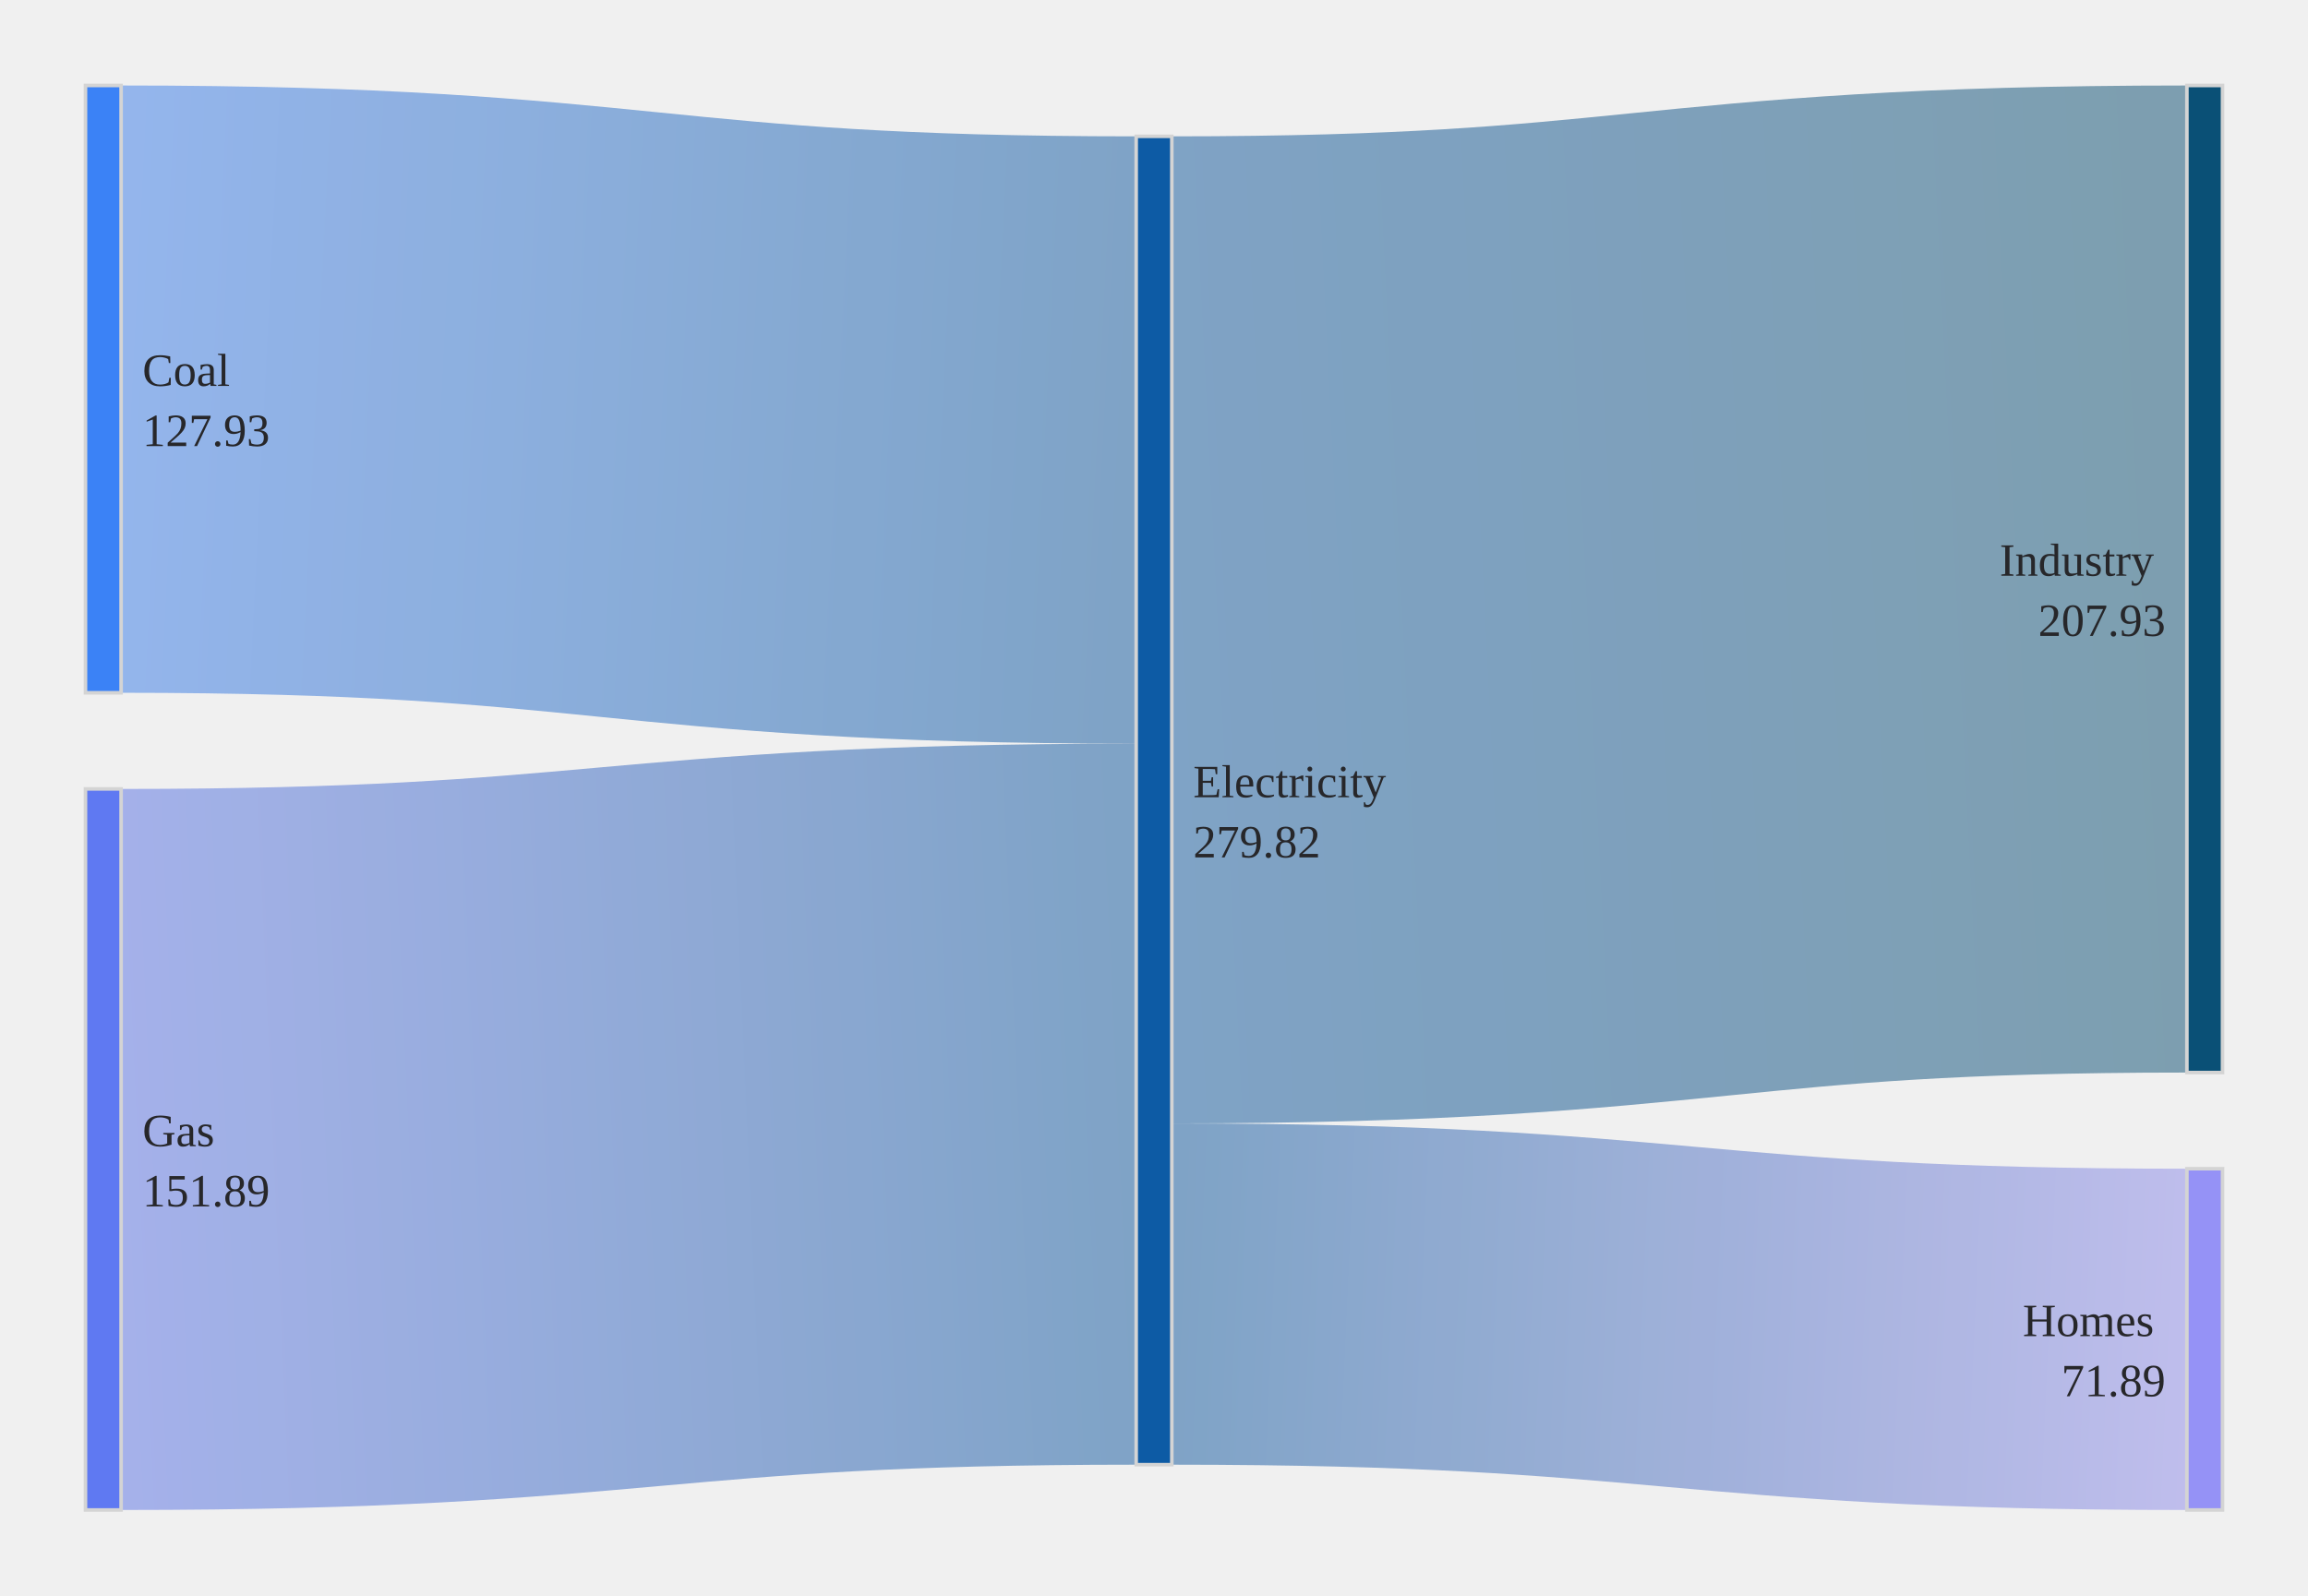
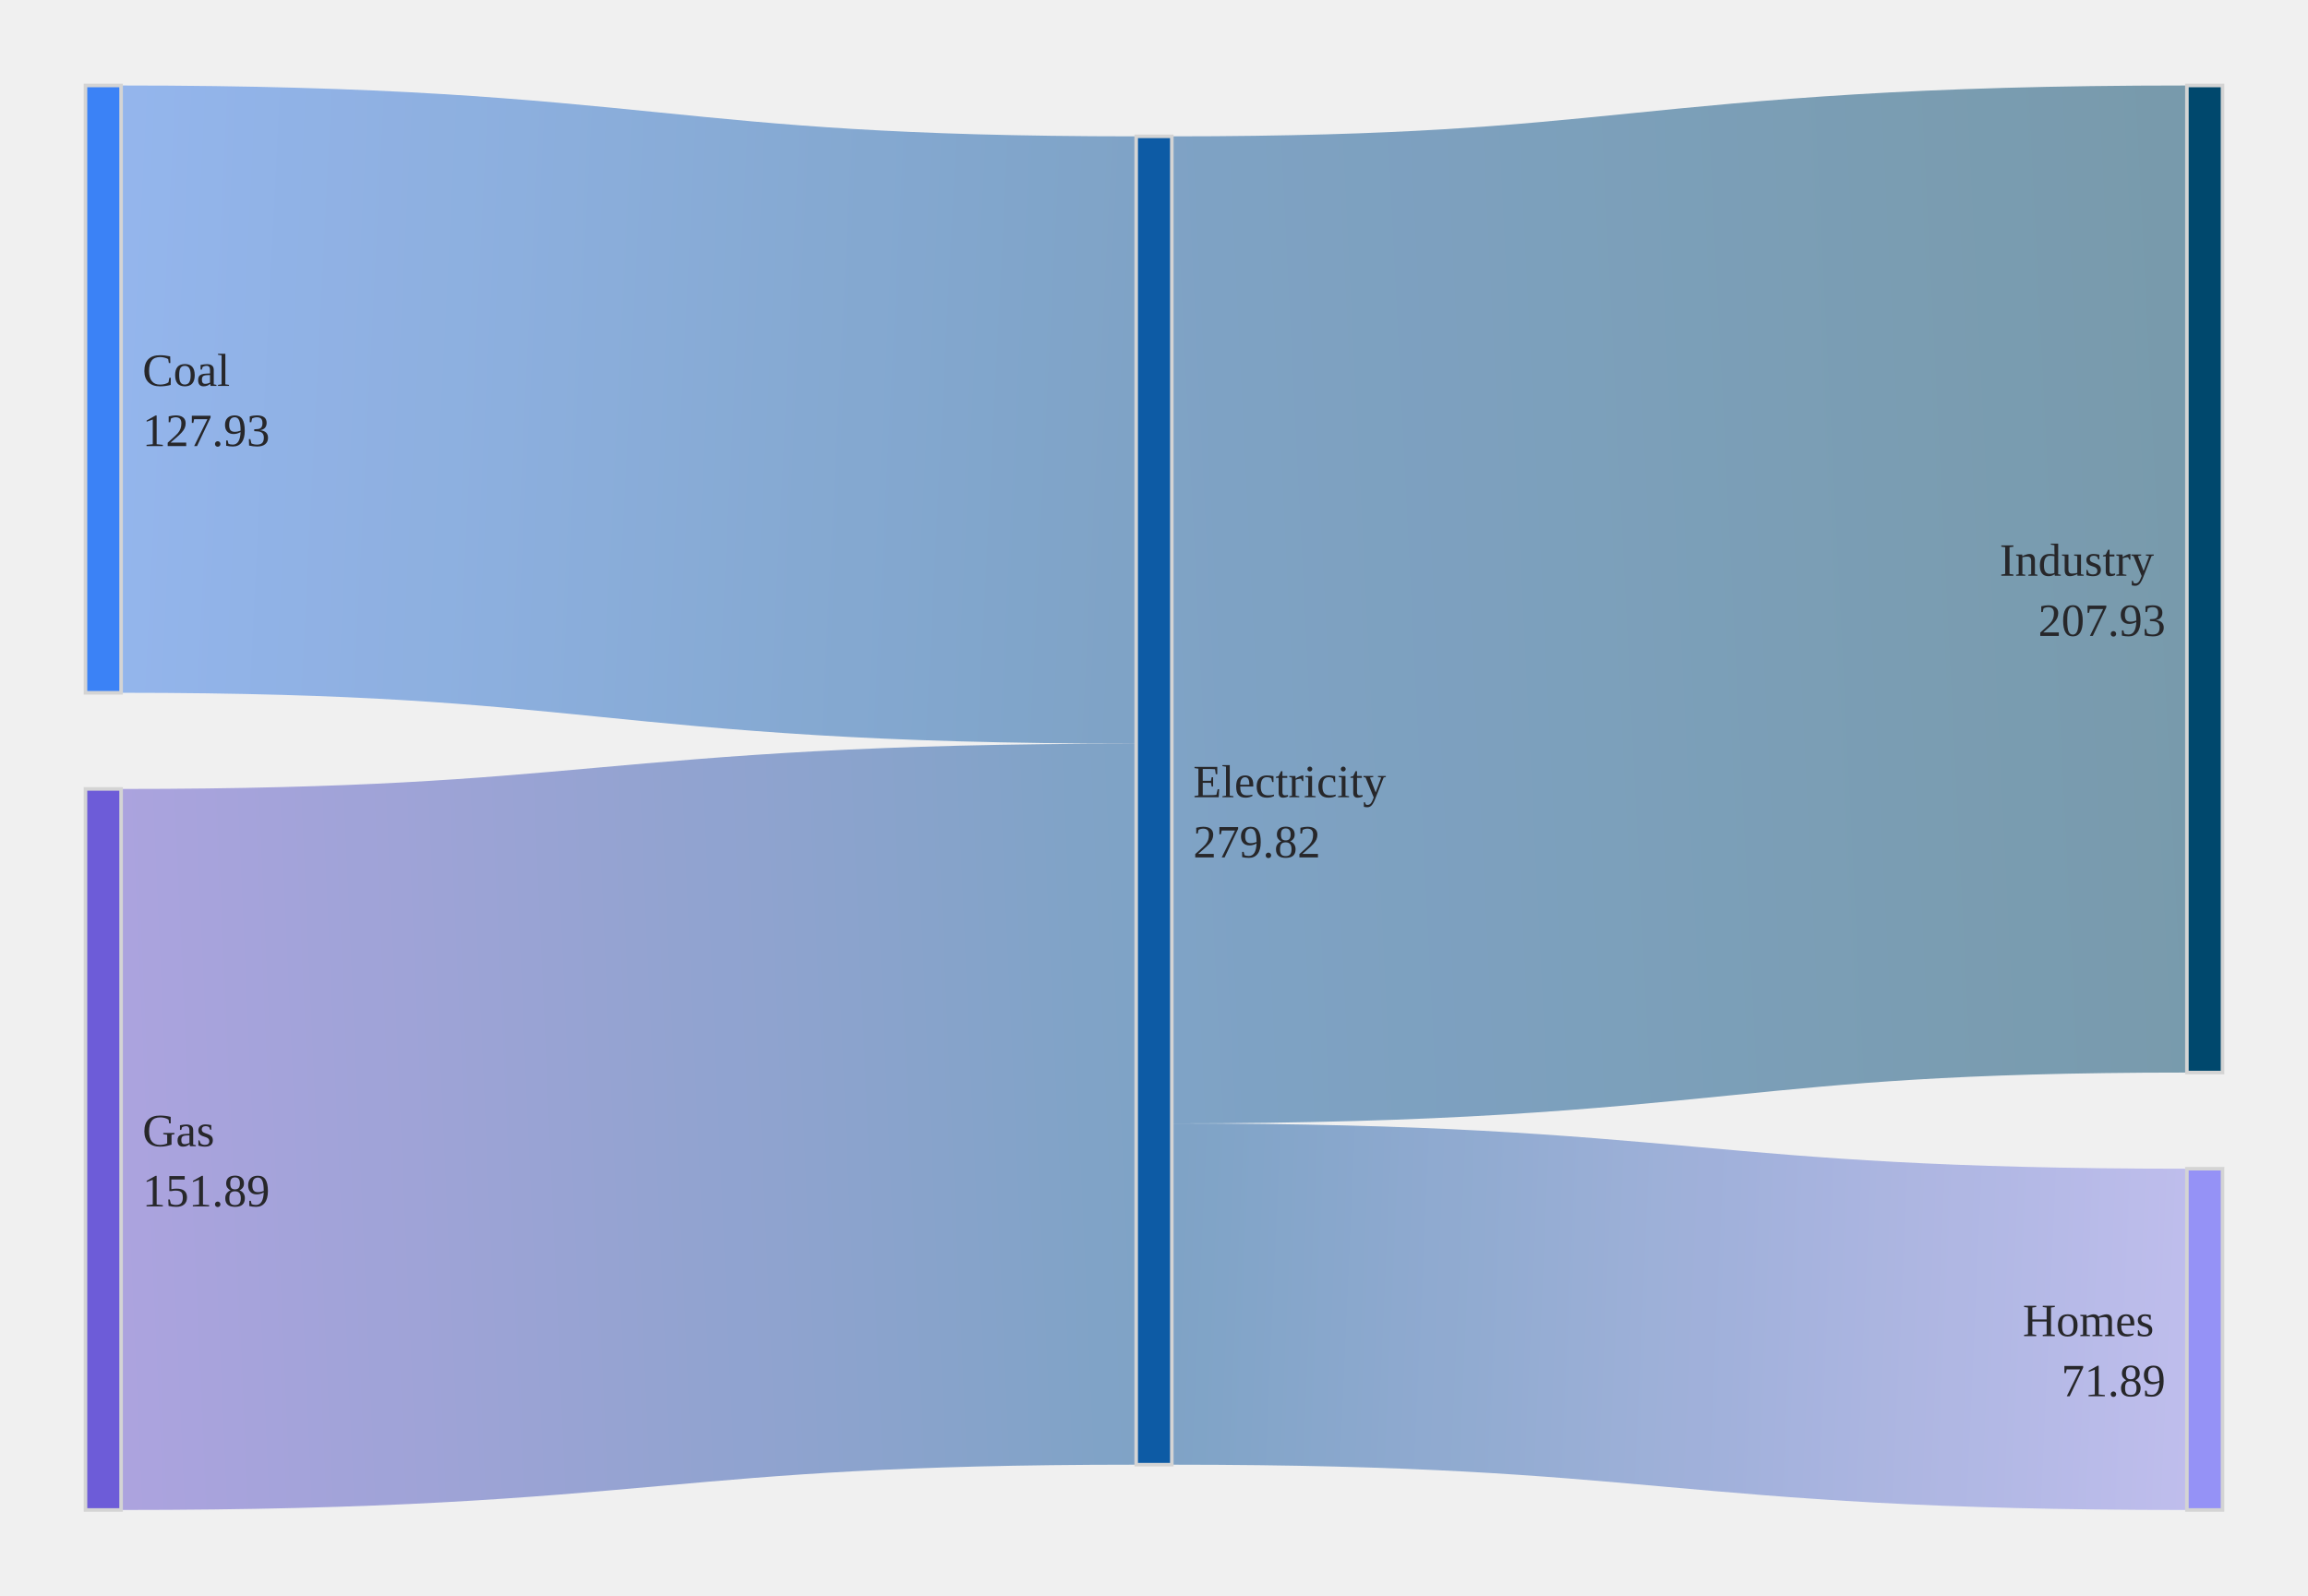
- <svg xmlns="http://www.w3.org/2000/svg" width="648" height="448" viewBox="0 0 648 448" style="--bg:#FFFFFF;--fg:#27272A;--font:Inter;background:#FFFFFF" aria-roledescription="sankey diagram" role="img">
+ <svg xmlns="http://www.w3.org/2000/svg" width="648" height="448" viewBox="0 0 648 448" style="--bg:#FFFFFF;--fg:#27272A;--font:Inter;background:#FFFFFF" aria-roledescription="sankey diagram" role="img" class="am-984k2x">
  <style>
-   text { font-family: var(--font, 'Inter'), system-ui, sans-serif; }
-   svg {
+   .am-984k2x text { font-family: var(--font, 'Inter'), system-ui, sans-serif; }
+   svg.am-984k2x {
    /* Derived from --bg and --fg (overridable via --line, --accent, etc.) */
    --_text:          #27272A;
    --_text-sec:      #575759;
    --_text-muted:    #707072;
    --_text-faint:    #8a8a8c;
    --_line:          #939395;
    --_arrow:         #47474a;
    --_node-fill:     #f9f9f9;
    --_node-stroke:   #d4d4d4;
    --_group-fill:    #FFFFFF;
    --_group-hdr:     #f4f4f4;
    --_inner-stroke:  #e5e5e5;
    --_key-badge:     #e9e9ea;
  }
</style>
  <defs>
    <linearGradient id="char-sankey-sankey-gradient-1" gradientUnits="userSpaceOnUse" x1="34" y1="109.27" x2="319" y2="123.55">
      <stop offset="0%" stop-color="#3b82f6" />
      <stop offset="100%" stop-color="#0d5ba5" />
    </linearGradient>
    <linearGradient id="char-sankey-sankey-gradient-2" gradientUnits="userSpaceOnUse" x1="34" y1="322.77" x2="319" y2="310.05">
-       <stop offset="0%" stop-color="#5f79f2" />
+       <stop offset="0%" stop-color="#6d5cd8" />
      <stop offset="100%" stop-color="#0d5ba5" />
    </linearGradient>
    <linearGradient id="char-sankey-sankey-gradient-3" gradientUnits="userSpaceOnUse" x1="329" y1="176.87" x2="614" y2="162.59">
      <stop offset="0%" stop-color="#0d5ba5" />
-       <stop offset="100%" stop-color="#0a5076" />
+       <stop offset="100%" stop-color="#00486d" />
    </linearGradient>
    <linearGradient id="char-sankey-sankey-gradient-4" gradientUnits="userSpaceOnUse" x1="329" y1="363.37" x2="614" y2="376.09">
      <stop offset="0%" stop-color="#0d5ba5" />
      <stop offset="100%" stop-color="#9592f6" />
    </linearGradient>
  </defs>
  <path class="sankey-link" d="M 34 109.27 C 176.5 109.27, 176.5 123.55, 319 123.55" fill="none" stroke="url(#char-sankey-sankey-gradient-1)" stroke-width="170.53" opacity="0.5" style="mix-blend-mode:multiply" data-source="Coal" data-target="Electricity" data-value="127.93" data-relationship="flow" data-direction="forward" data-id="link:Coal-&gt;Electricity" data-role="edge" data-from="Coal" data-to="Electricity" role="graphics-symbol" aria-roledescription="relation" aria-label="Coal to Electricity" />
  <path class="sankey-link" d="M 34 322.77 C 176.5 322.77, 176.5 310.05, 319 310.05" fill="none" stroke="url(#char-sankey-sankey-gradient-2)" stroke-width="202.47" opacity="0.5" style="mix-blend-mode:multiply" data-source="Gas" data-target="Electricity" data-value="151.89" data-relationship="flow" data-direction="forward" data-id="link:Gas-&gt;Electricity" data-role="edge" data-from="Gas" data-to="Electricity" role="graphics-symbol" aria-roledescription="relation" aria-label="Gas to Electricity" />
  <path class="sankey-link" d="M 329 176.87 C 471.5 176.87, 471.5 162.59, 614 162.59" fill="none" stroke="url(#char-sankey-sankey-gradient-3)" stroke-width="277.17" opacity="0.5" style="mix-blend-mode:multiply" data-source="Electricity" data-target="Industry" data-value="207.93" data-relationship="flow" data-direction="forward" data-id="link:Electricity-&gt;Industry" data-role="edge" data-from="Electricity" data-to="Industry" role="graphics-symbol" aria-roledescription="relation" aria-label="Electricity to Industry" />
  <path class="sankey-link" d="M 329 363.37 C 471.5 363.37, 471.5 376.09, 614 376.09" fill="none" stroke="url(#char-sankey-sankey-gradient-4)" stroke-width="95.83" opacity="0.5" style="mix-blend-mode:multiply" data-source="Electricity" data-target="Homes" data-value="71.89" data-relationship="flow" data-direction="forward" data-id="link:Electricity-&gt;Homes" data-role="edge" data-from="Electricity" data-to="Homes" role="graphics-symbol" aria-roledescription="relation" aria-label="Electricity to Homes" />
  <rect class="sankey-node" x="24" y="24" width="10" height="170.53" fill="#3b82f6" stroke="#d4d4d4" stroke-width="1" data-label="Coal" data-value="127.93" data-layer="0" data-id="Coal" data-role="bar" />
  <rect class="sankey-node" x="319" y="38.28" width="10" height="373" fill="#0d5ba5" stroke="#d4d4d4" stroke-width="1" data-label="Electricity" data-value="279.82" data-layer="1" data-id="Electricity" data-role="bar" />
-   <rect class="sankey-node" x="24" y="221.53" width="10" height="202.47" fill="#5f79f2" stroke="#d4d4d4" stroke-width="1" data-label="Gas" data-value="151.89" data-layer="0" data-id="Gas" data-role="bar" />
-   <rect class="sankey-node" x="614" y="24" width="10" height="277.17" fill="#0a5076" stroke="#d4d4d4" stroke-width="1" data-label="Industry" data-value="207.93" data-layer="2" data-id="Industry" data-role="bar" />
+   <rect class="sankey-node" x="24" y="221.53" width="10" height="202.47" fill="#6d5cd8" stroke="#d4d4d4" stroke-width="1" data-label="Gas" data-value="151.89" data-layer="0" data-id="Gas" data-role="bar" />
+   <rect class="sankey-node" x="614" y="24" width="10" height="277.17" fill="#00486d" stroke="#d4d4d4" stroke-width="1" data-label="Industry" data-value="207.93" data-layer="2" data-id="Industry" data-role="bar" />
  <rect class="sankey-node" x="614" y="328.17" width="10" height="95.83" fill="#9592f6" stroke="#d4d4d4" stroke-width="1" data-label="Homes" data-value="71.89" data-layer="2" data-id="Homes" data-role="bar" />
  <text x="40" y="109.27" class="sankey-node-label" text-anchor="start" dominant-baseline="middle" font-size="13" font-weight="500" fill="#27272A">
    <tspan x="40" dy="-3.9" textLength="28.626" lengthAdjust="spacingAndGlyphs" data-font-metrics="deterministic-fit">Coal</tspan>
    <tspan x="40" dy="16.9" textLength="37.518" lengthAdjust="spacingAndGlyphs" data-font-metrics="deterministic-fit">127.93</tspan>
  </text>
  <text x="335" y="224.78" class="sankey-node-label" text-anchor="start" dominant-baseline="middle" font-size="13" font-weight="500" fill="#27272A">
    <tspan x="335" dy="-3.9" textLength="61.23" lengthAdjust="spacingAndGlyphs" data-font-metrics="deterministic-fit">Electricity</tspan>
    <tspan x="335" dy="16.9" textLength="41.964" lengthAdjust="spacingAndGlyphs" data-font-metrics="deterministic-fit">279.82</tspan>
  </text>
  <text x="40" y="322.77" class="sankey-node-label" text-anchor="start" dominant-baseline="middle" font-size="13" font-weight="500" fill="#27272A">
    <tspan x="40" dy="-3.9" textLength="25.662" lengthAdjust="spacingAndGlyphs" data-font-metrics="deterministic-fit">Gas</tspan>
    <tspan x="40" dy="16.9" textLength="33.072" lengthAdjust="spacingAndGlyphs" data-font-metrics="deterministic-fit">151.89</tspan>
  </text>
  <text x="608" y="162.59" class="sankey-node-label" text-anchor="end" dominant-baseline="middle" font-size="13" font-weight="500" fill="#27272A">
    <tspan x="608" dy="-3.9" textLength="50.856" lengthAdjust="spacingAndGlyphs" data-font-metrics="deterministic-fit">Industry</tspan>
    <tspan x="608" dy="16.9" textLength="41.964" lengthAdjust="spacingAndGlyphs" data-font-metrics="deterministic-fit">207.93</tspan>
  </text>
  <text x="608" y="376.09" class="sankey-node-label" text-anchor="end" dominant-baseline="middle" font-size="13" font-weight="500" fill="#27272A">
    <tspan x="608" dy="-3.9" textLength="41.964" lengthAdjust="spacingAndGlyphs" data-font-metrics="deterministic-fit">Homes</tspan>
    <tspan x="608" dy="16.9" textLength="30.108" lengthAdjust="spacingAndGlyphs" data-font-metrics="deterministic-fit">71.89</tspan>
  </text>
</svg>
